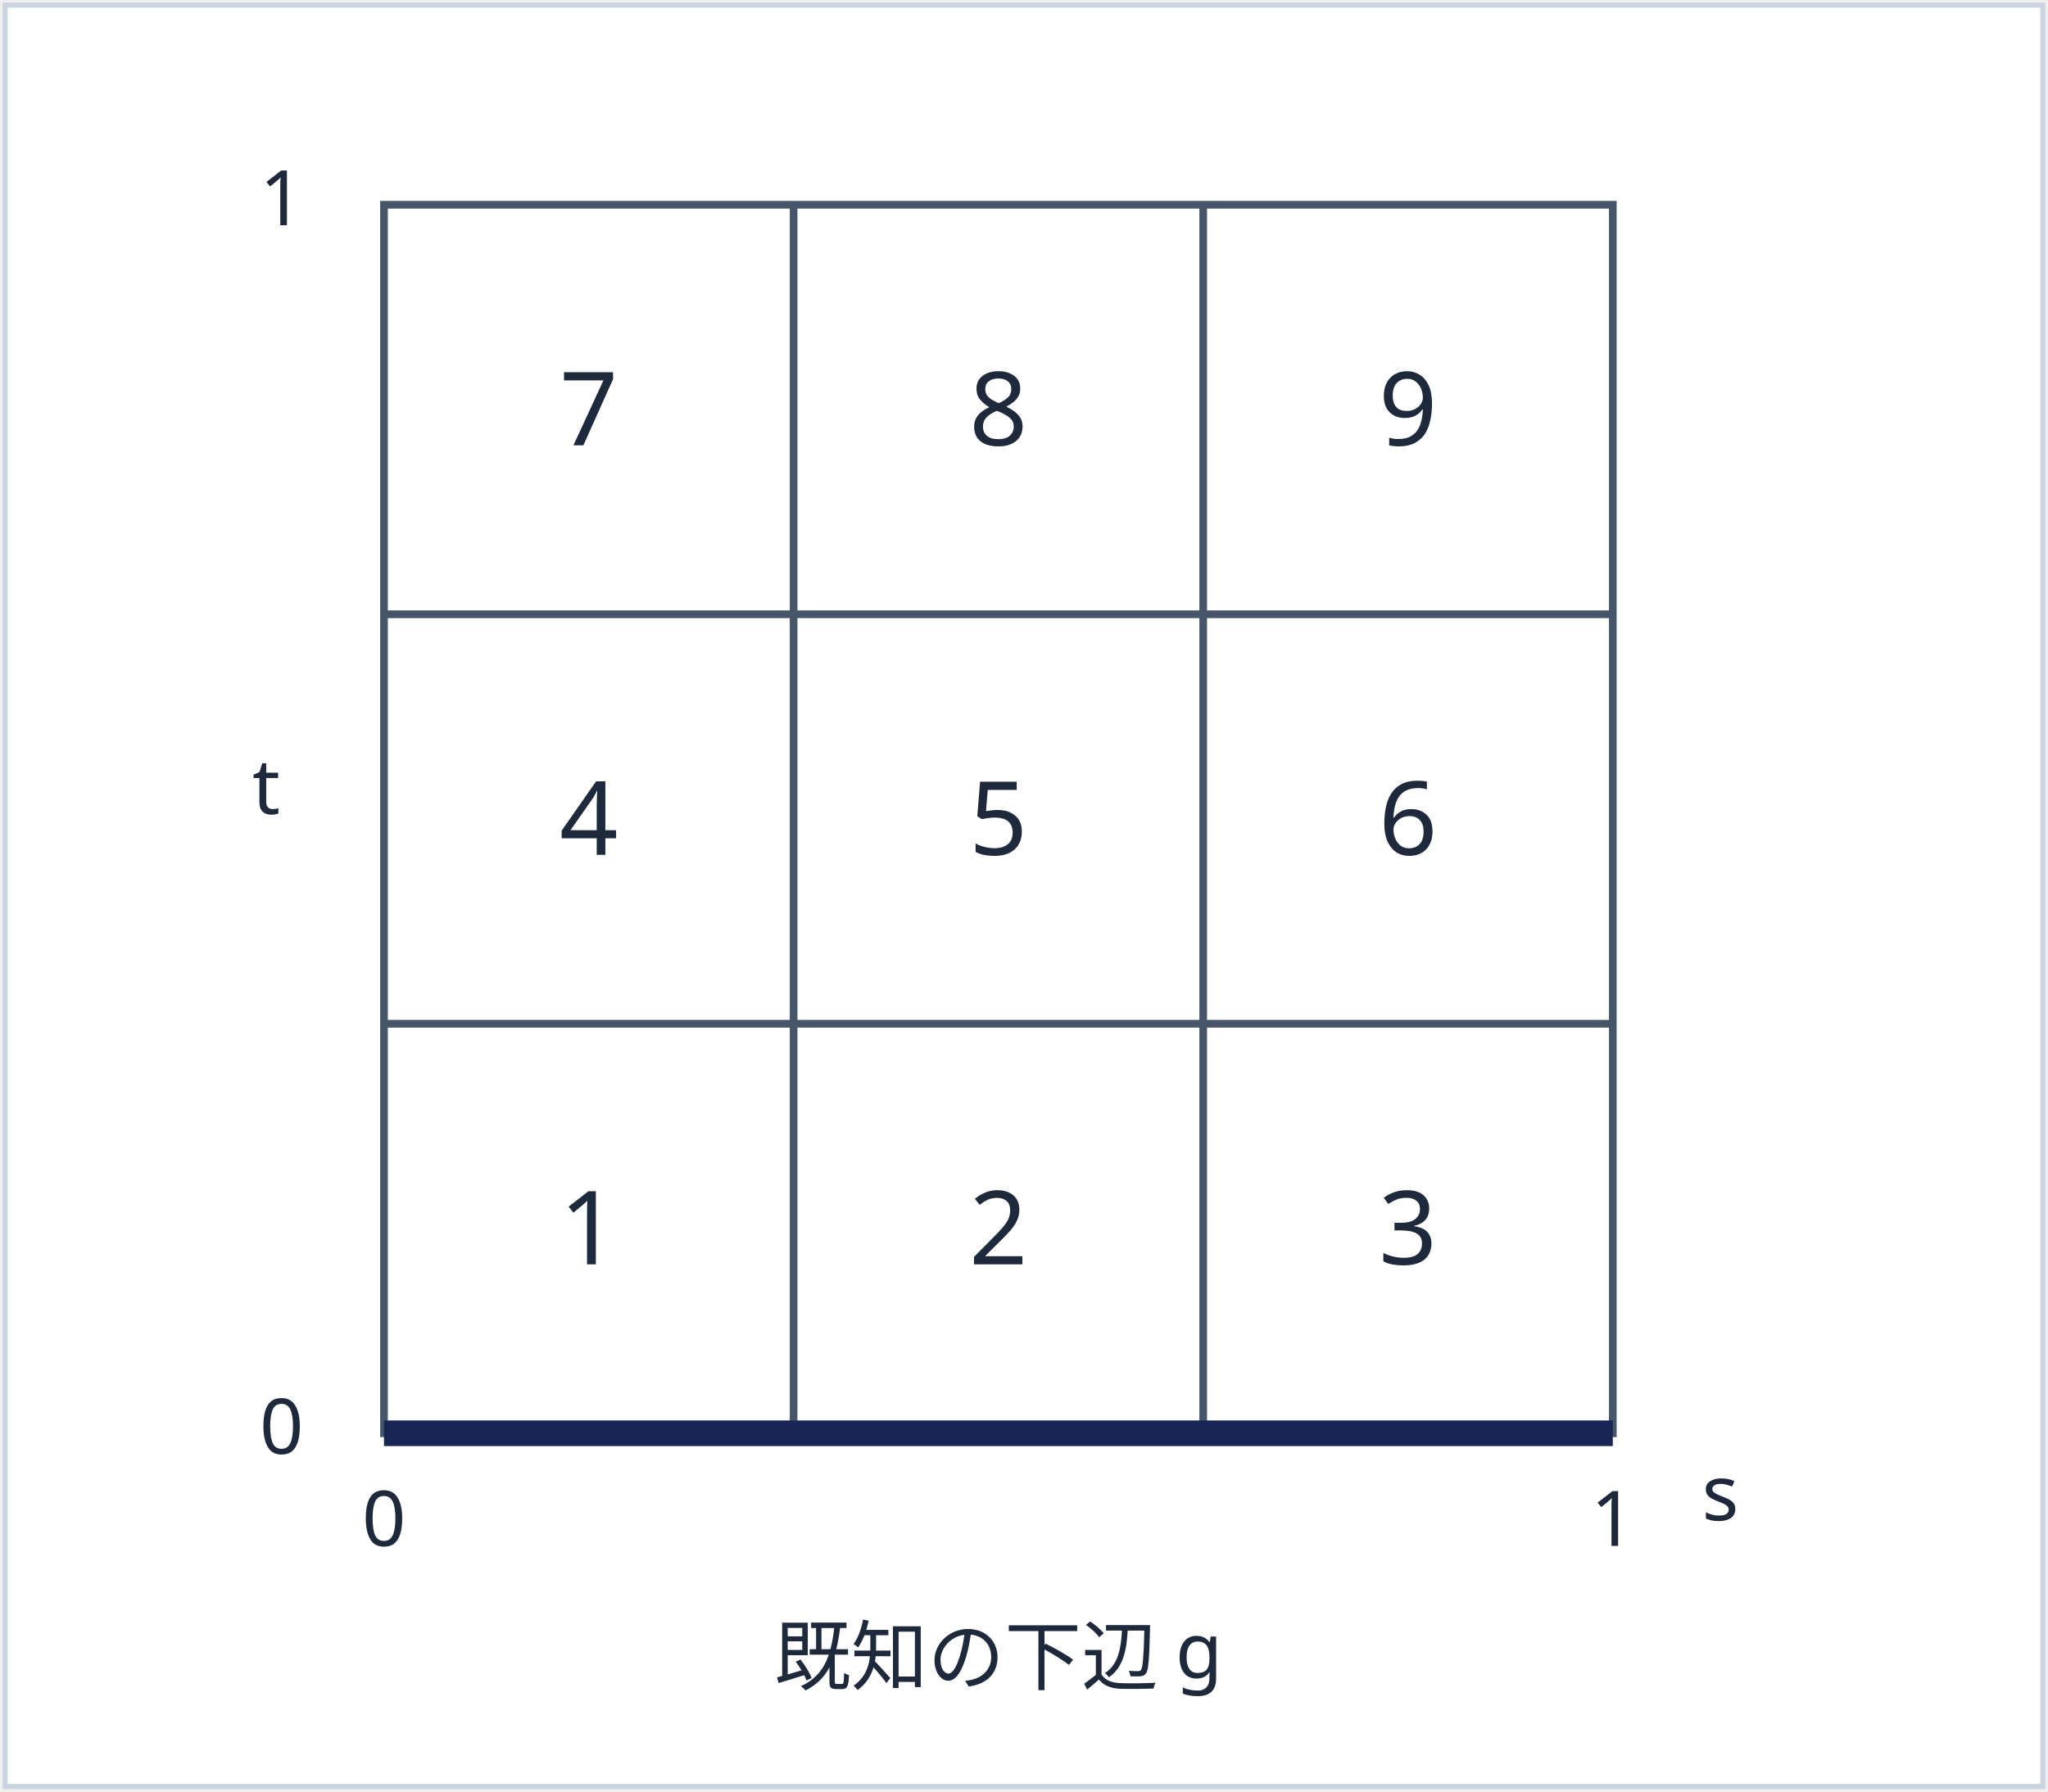
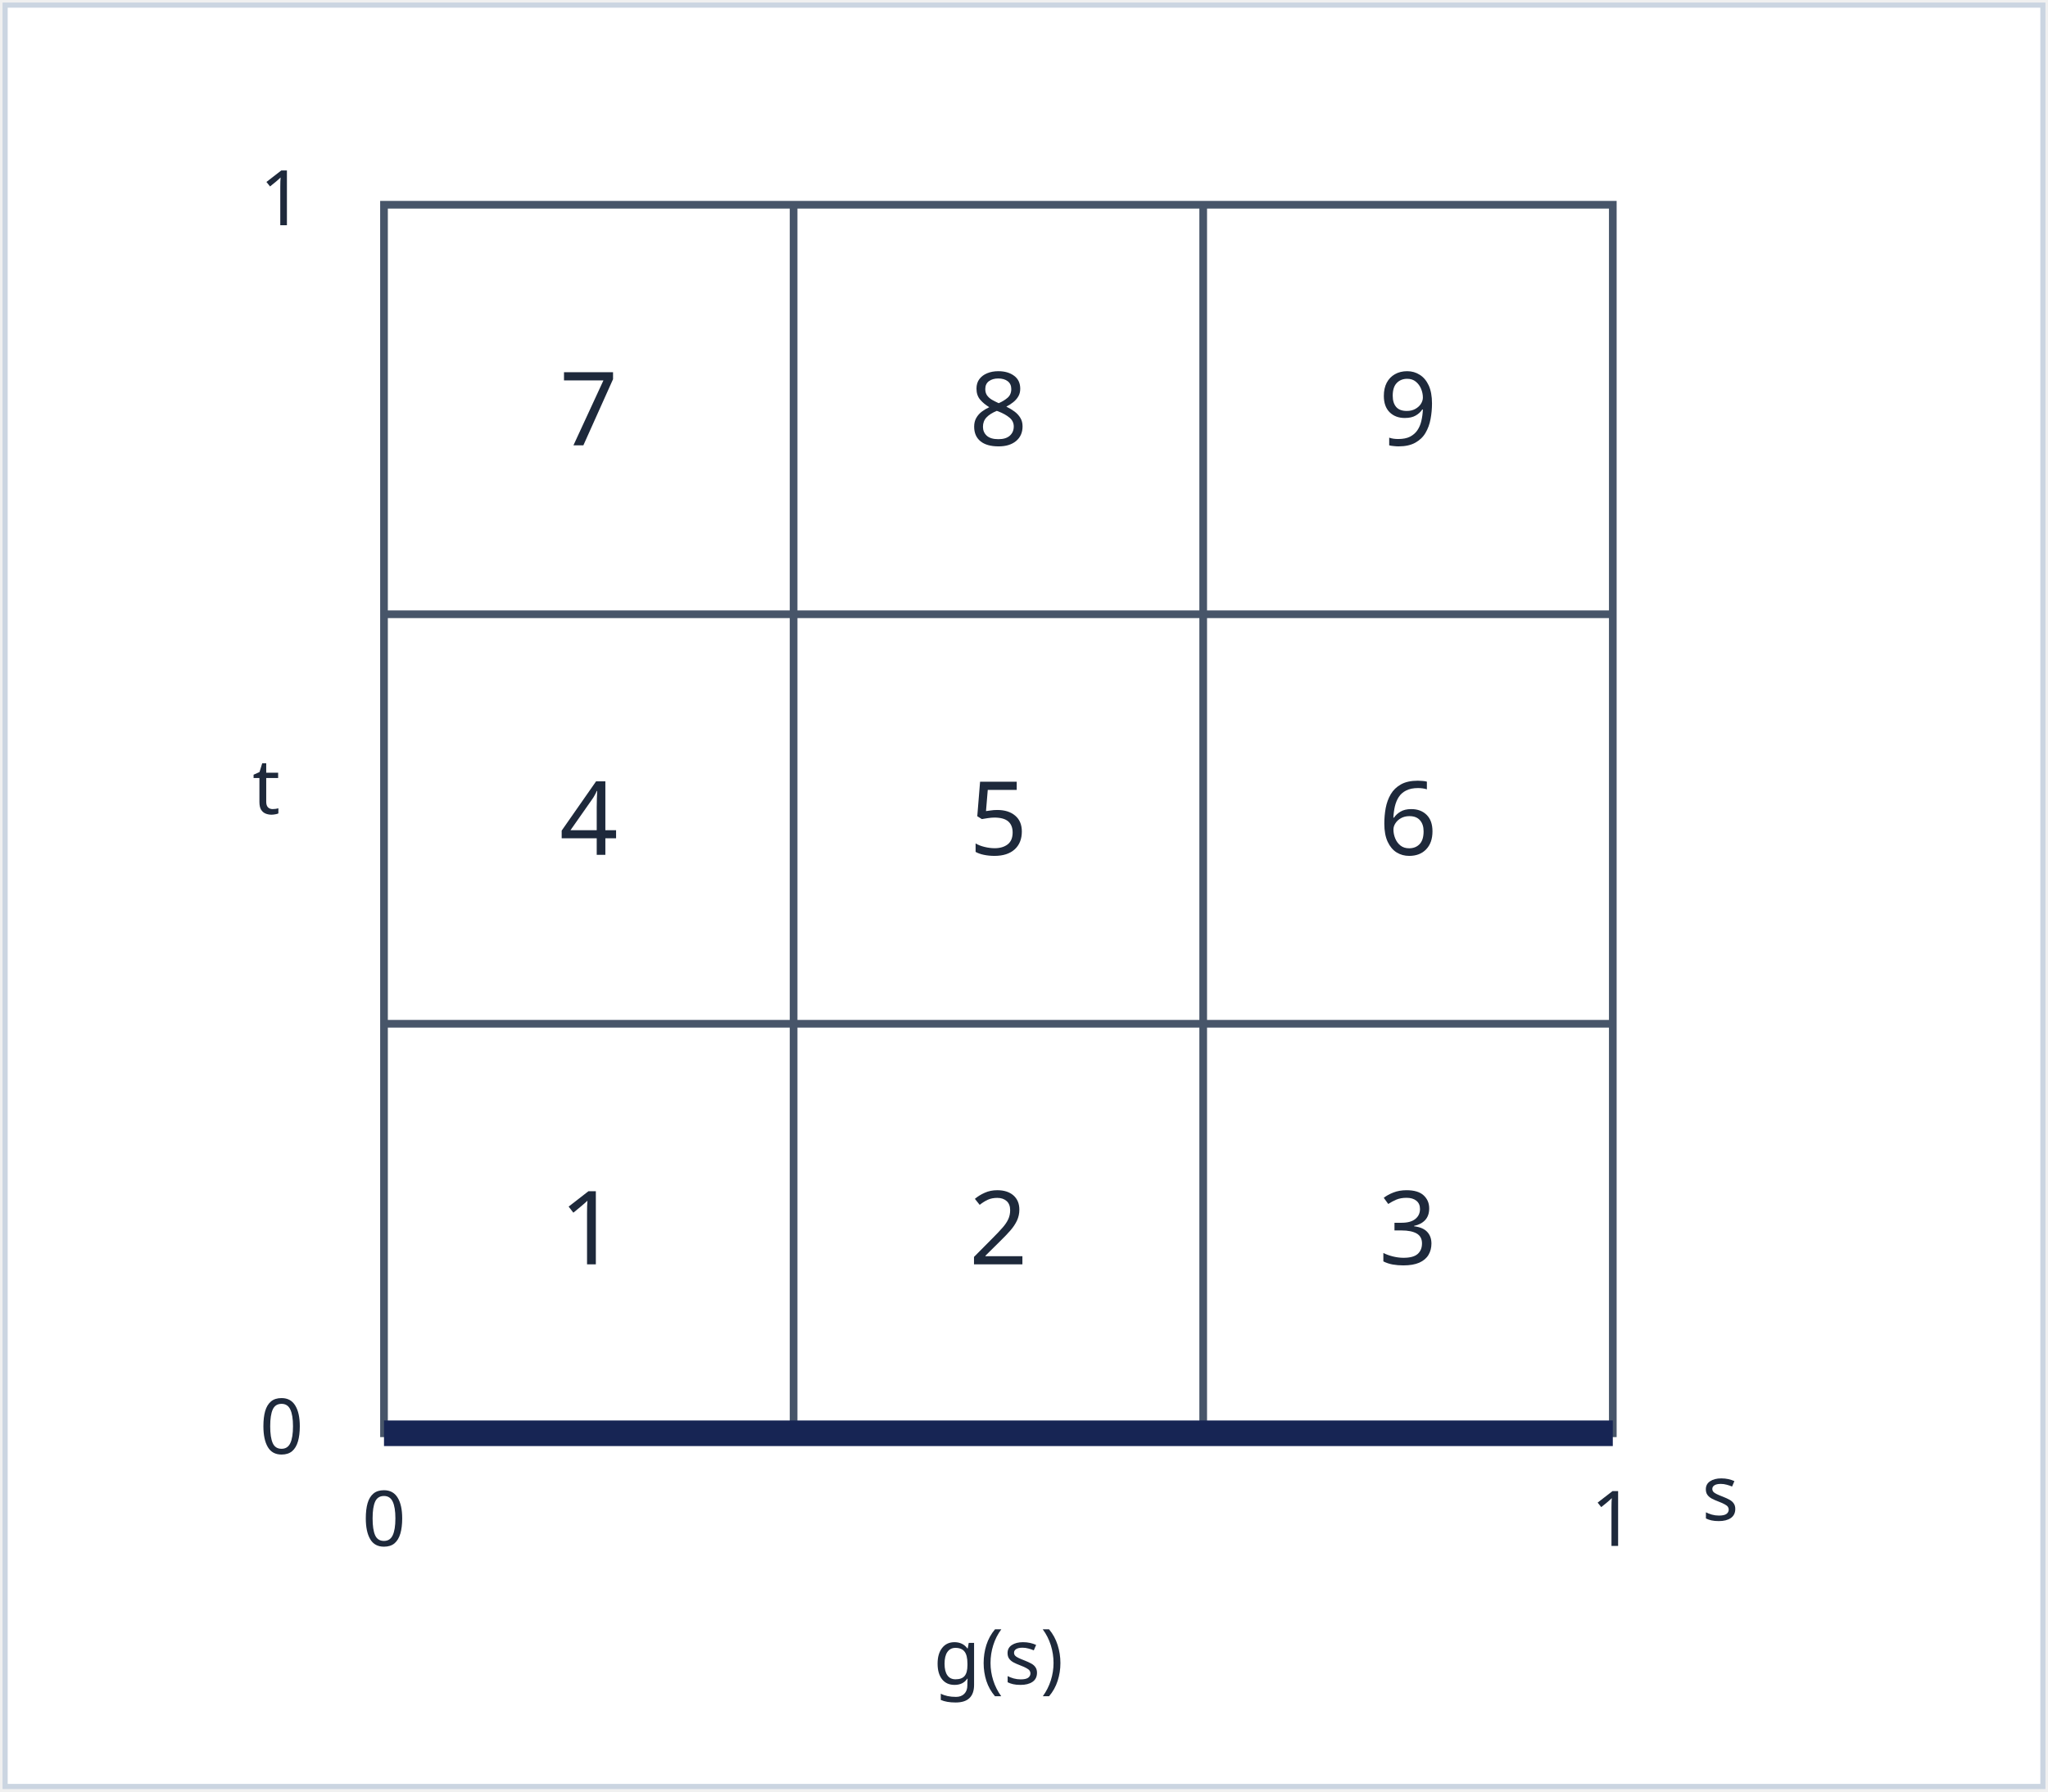
<svg xmlns="http://www.w3.org/2000/svg" viewBox="0 0 400 350" data-layout-lint="strict" role="img" aria-labelledby="title desc">
  <rect x="1" y="1" width="398" height="348" fill="#fff" stroke="#cbd5e1" />
  <g stroke="#475569" stroke-width="1.5" fill="none">
    <path d="M75 40 H315 V280 H75 Z M155 40 V280 M235 40 V280 M75 120 H315 M75 200 H315" />
  </g>
  <path d="M75 280 H315" fill="none" stroke="#172554" stroke-width="5" />
  <g font-family="sans-serif" font-size="20" fill="#1e293b" text-anchor="middle">
    <text x="115" y="247" text-anchor="middle">1</text>
    <text x="195" y="247" text-anchor="middle">2</text>
    <text x="275" y="247" text-anchor="middle">3</text>
    <text x="115" y="167" text-anchor="middle">4</text>
    <text x="195" y="167" text-anchor="middle">5</text>
    <text x="275" y="167" text-anchor="middle">6</text>
    <text x="115" y="87" text-anchor="middle">7</text>
    <text x="195" y="87" text-anchor="middle">8</text>
    <text x="275" y="87" text-anchor="middle">9</text>
  </g>
  <g font-family="sans-serif" font-size="15" fill="#1e293b" text-anchor="middle">
    <text x="55" y="44" text-anchor="middle">1</text>
    <text x="55" y="284" text-anchor="middle">0</text>
    <text x="315" y="302" text-anchor="middle">1</text>
    <text x="75" y="302" text-anchor="middle">0</text>
    <text x="52" y="159" text-anchor="middle">t</text>
    <text x="336" y="297" text-anchor="middle">s</text>
-     <text x="195" y="329" text-anchor="middle">既知の下辺 g</text>
+     <text x="195" y="329" text-anchor="middle">g(s)</text>
  </g>
</svg>
